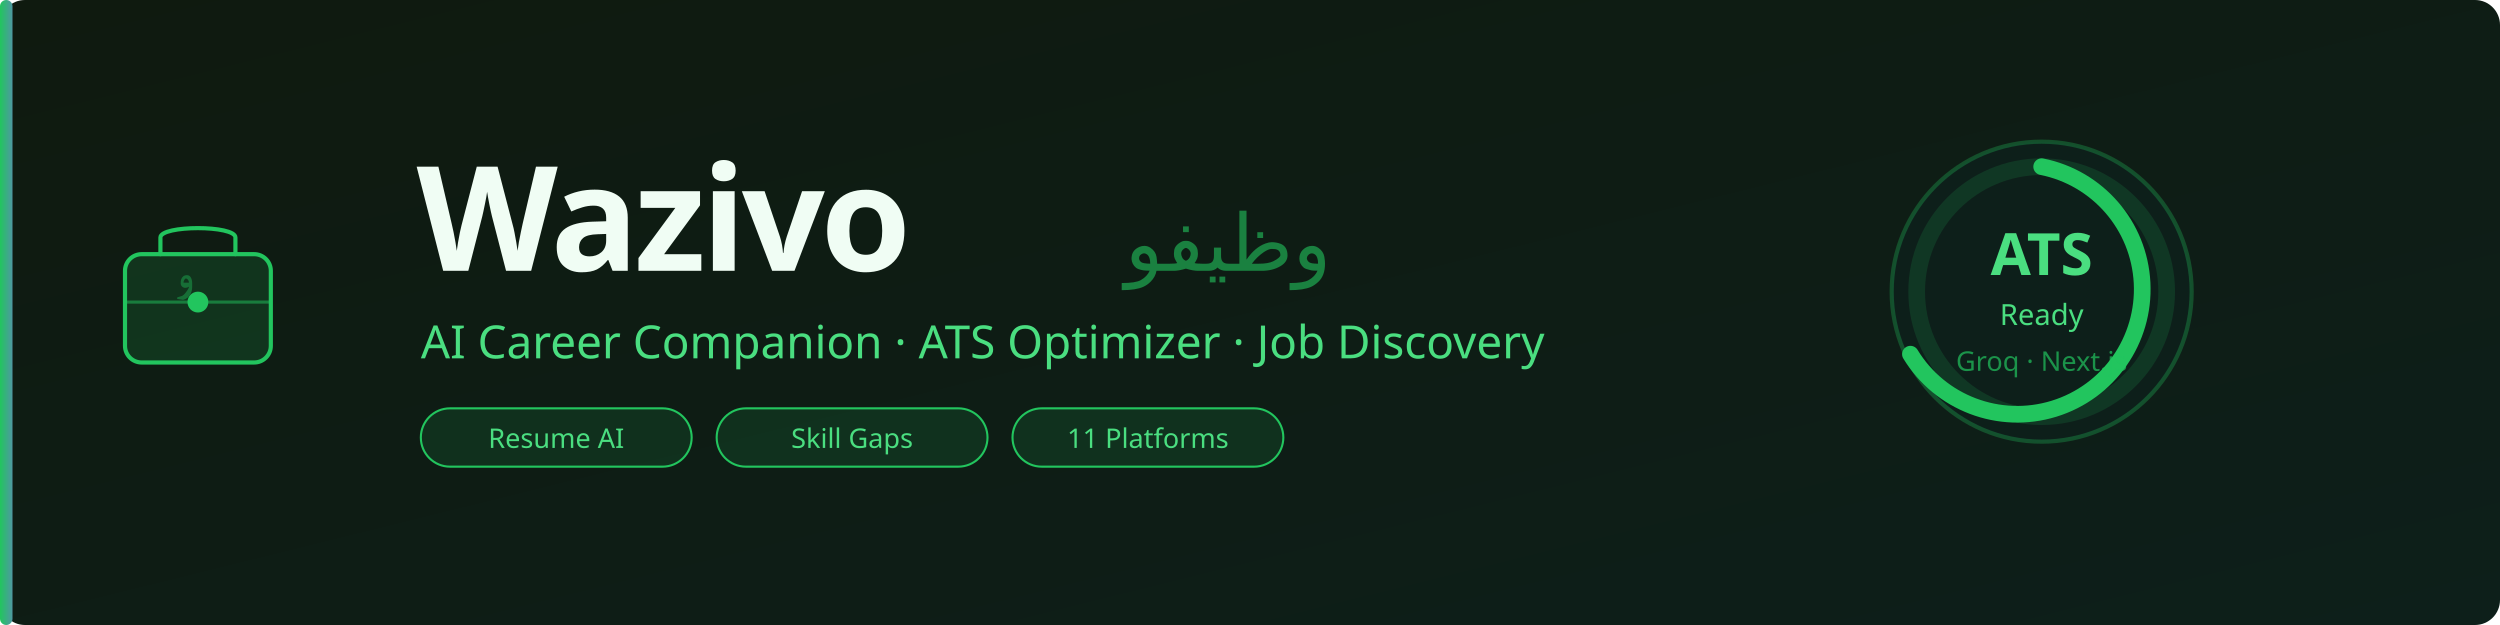
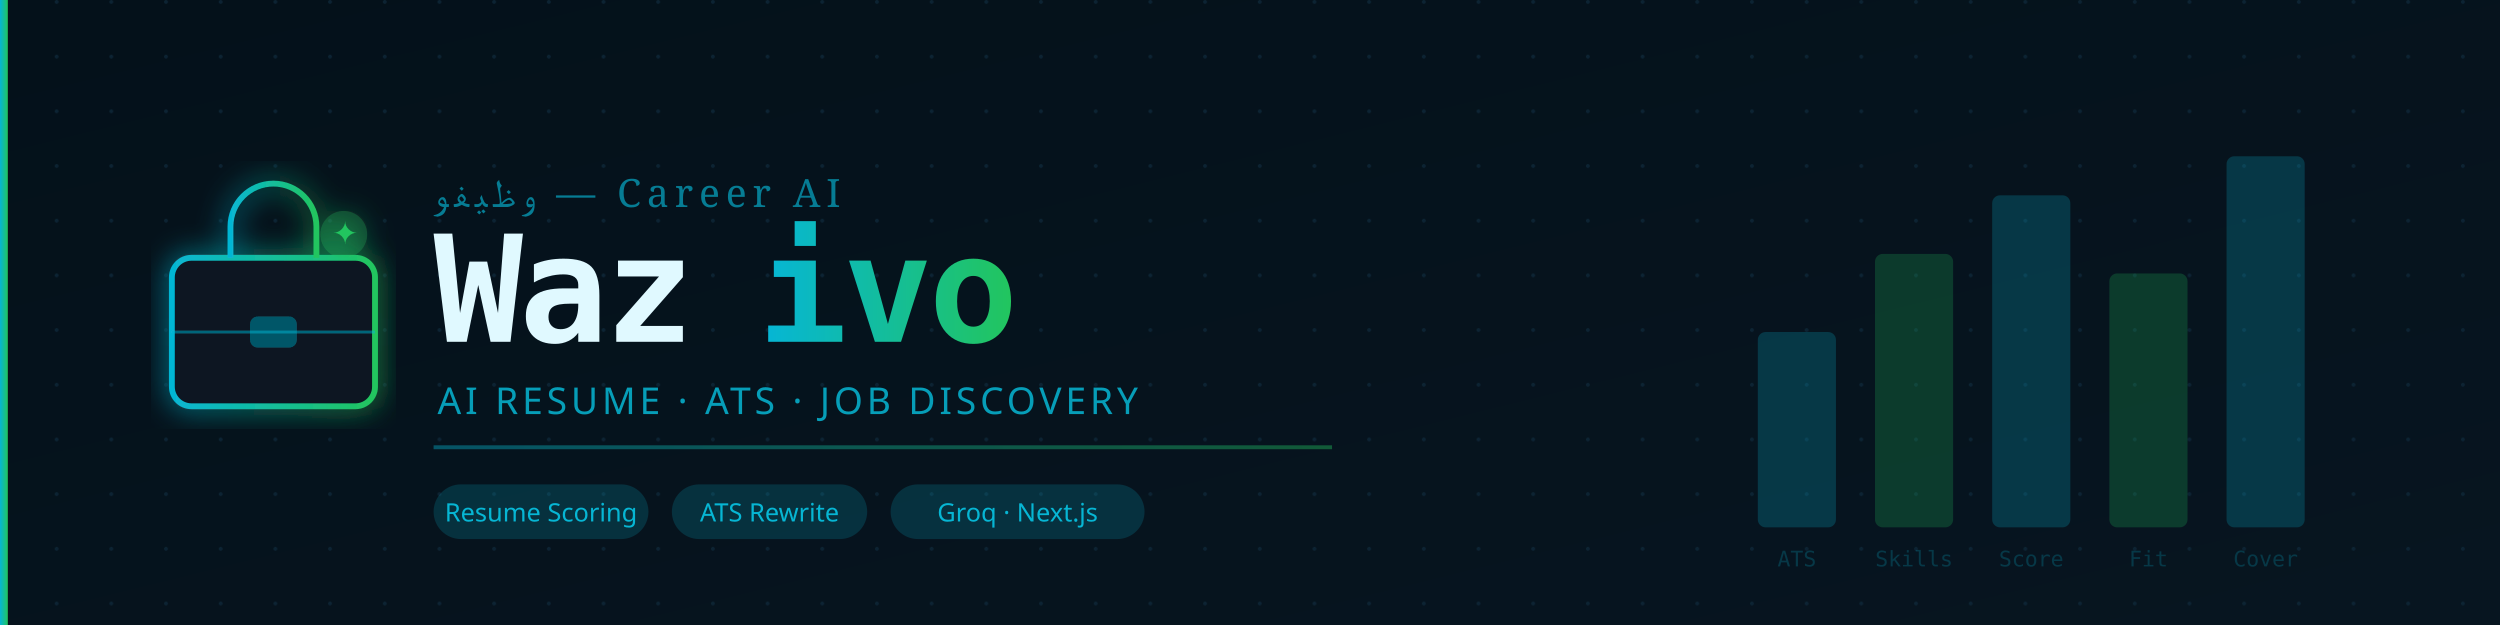
- <svg xmlns="http://www.w3.org/2000/svg" width="1200" height="300" viewBox="0 0 1200 300">
+ <svg xmlns="http://www.w3.org/2000/svg" width="1280" height="320" viewBox="0 0 1280 320">
  <defs>
    <linearGradient id="bg-wz" x1="0%" y1="0%" x2="100%" y2="100%">
-       <stop offset="0%" style="stop-color:#0f1a0f;stop-opacity:1" />
-       <stop offset="100%" style="stop-color:#0d1f1a;stop-opacity:1" />
+       <stop offset="0%" style="stop-color:#04111a" />
+       <stop offset="100%" style="stop-color:#071520" />
    </linearGradient>
    <linearGradient id="accent-wz" x1="0%" y1="0%" x2="100%" y2="0%">
-       <stop offset="0%" style="stop-color:#22c55e;stop-opacity:1" />
-       <stop offset="100%" style="stop-color:#4f98a3;stop-opacity:1" />
+       <stop offset="0%" style="stop-color:#06b6d4" />
+       <stop offset="100%" style="stop-color:#22c55e" />
    </linearGradient>
+     <pattern id="dots-wz" width="28" height="28" patternUnits="userSpaceOnUse">
+       <circle cx="1" cy="1" r="1" fill="#0d2535" opacity="0.9" />
+     </pattern>
+     <filter id="glow-wz">
+       <feGaussianBlur stdDeviation="7" result="blur" />
+       <feMerge>
+         <feMergeNode in="blur" />
+         <feMergeNode in="SourceGraphic" />
+       </feMerge>
+     </filter>
  </defs>
-   <rect width="1200" height="300" fill="url(#bg-wz)" rx="12" />
-   <rect x="0" y="0" width="6" height="300" fill="url(#accent-wz)" rx="3" />
-   <g transform="translate(55, 90)">
-     <rect x="5" y="32" width="70" height="52" rx="8" fill="#22c55e" fill-opacity="0.15" stroke="#22c55e" stroke-width="2" />
-     <path d="M22 32 V24 C22 18 58 18 58 24 V32" fill="none" stroke="#22c55e" stroke-width="2" stroke-linecap="round" />
-     <line x1="5" y1="55" x2="75" y2="55" stroke="#22c55e" stroke-width="1.5" stroke-opacity="0.5" />
-     <circle cx="40" cy="55" r="5" fill="#22c55e" />
-     <text x="30" y="48" font-family="serif" font-size="22" font-weight="700" fill="#22c55e" fill-opacity="0.4">و</text>
+   <rect width="1280" height="320" fill="url(#bg-wz)" />
+   <rect width="1280" height="320" fill="url(#dots-wz)" />
+   <rect x="0" y="0" width="4" height="320" fill="url(#accent-wz)" />
+   <g opacity="0.22" transform="translate(900, 50)">
+     <rect x="0" y="120" width="40" height="100" rx="4" fill="#06b6d4" />
+     <rect x="60" y="80" width="40" height="140" rx="4" fill="#22c55e" />
+     <rect x="120" y="50" width="40" height="170" rx="4" fill="#06b6d4" />
+     <rect x="180" y="90" width="40" height="130" rx="4" fill="#22c55e" />
+     <rect x="240" y="30" width="40" height="190" rx="4" fill="#06b6d4" />
+     <text x="20" y="240" font-family="monospace" font-size="11" fill="#06b6d4" text-anchor="middle">ATS</text>
+     <text x="80" y="240" font-family="monospace" font-size="11" fill="#06b6d4" text-anchor="middle">Skills</text>
+     <text x="140" y="240" font-family="monospace" font-size="11" fill="#06b6d4" text-anchor="middle">Score</text>
+     <text x="200" y="240" font-family="monospace" font-size="11" fill="#06b6d4" text-anchor="middle">Fit</text>
+     <text x="260" y="240" font-family="monospace" font-size="11" fill="#06b6d4" text-anchor="middle">Cover</text>
  </g>
-   <text x="200" y="130" font-family="'Segoe UI', system-ui, sans-serif" font-size="70" font-weight="700" fill="#f0fdf4" letter-spacing="-2">Wazivo</text>
-   <text x="540" y="130" font-family="'Segoe UI', system-ui, sans-serif" font-size="38" font-weight="400" fill="#22c55e" fill-opacity="0.6">وظيفو</text>
-   <text x="202" y="172" font-family="'Segoe UI', system-ui, sans-serif" font-size="22" fill="#4ade80">AI Career Companion · ATS Optimizer · Job Discovery</text>
-   <rect x="202" y="196" width="130" height="28" rx="14" fill="#22c55e" fill-opacity="0.12" stroke="#22c55e" stroke-width="1" />
-   <text x="267" y="215" font-family="'Segoe UI', system-ui, sans-serif" font-size="13" fill="#4ade80" text-anchor="middle">Resume AI</text>
-   <rect x="344" y="196" width="130" height="28" rx="14" fill="#22c55e" fill-opacity="0.12" stroke="#22c55e" stroke-width="1" />
-   <text x="409" y="215" font-family="'Segoe UI', system-ui, sans-serif" font-size="13" fill="#4ade80" text-anchor="middle">Skill Gaps</text>
-   <rect x="486" y="196" width="130" height="28" rx="14" fill="#22c55e" fill-opacity="0.12" stroke="#22c55e" stroke-width="1" />
-   <text x="551" y="215" font-family="'Segoe UI', system-ui, sans-serif" font-size="13" fill="#4ade80" text-anchor="middle">11 Platforms</text>
-   <g transform="translate(900, 60)">
-     <circle cx="80" cy="80" r="72" fill="#0d1f1a" stroke="#22c55e" stroke-width="2" stroke-opacity="0.3" />
-     <circle cx="80" cy="80" r="60" fill="none" stroke="#22c55e" stroke-width="8" stroke-opacity="0.15" />
-     <path d="M80 20 A60 60 0 1 1 17 110" fill="none" stroke="#22c55e" stroke-width="8" stroke-linecap="round" />
-     <text x="80" y="72" font-family="'Segoe UI', system-ui, sans-serif" font-size="28" font-weight="700" fill="#4ade80" text-anchor="middle">ATS</text>
-     <text x="80" y="96" font-family="'Segoe UI', system-ui, sans-serif" font-size="14" fill="#4ade80" text-anchor="middle">Ready</text>
-     <text x="80" y="118" font-family="'Segoe UI', system-ui, sans-serif" font-size="13" fill="#22c55e" text-anchor="middle" fill-opacity="0.7">Groq · Next.js</text>
+   <g transform="translate(80, 96)" filter="url(#glow-wz)">
+     <rect x="8" y="36" width="104" height="76" rx="10" fill="#071520" stroke="url(#accent-wz)" stroke-width="3" />
+     <path d="M38 36 v-16 a22 22 0 0 1 44 0 v16" fill="none" stroke="url(#accent-wz)" stroke-width="3" />
+     <line x1="8" y1="74" x2="112" y2="74" stroke="#06b6d4" stroke-width="1.5" opacity="0.5" />
+     <rect x="48" y="66" width="24" height="16" rx="4" fill="#06b6d4" opacity="0.4" />
+     <circle cx="96" cy="24" r="12" fill="#22c55e" opacity="0.25" />
+     <text x="90" y="29" font-family="sans-serif" font-size="16" fill="#22c55e">✦</text>
  </g>
+   <text x="222" y="106" font-family="Georgia,serif" font-size="20" fill="#06b6d4" opacity="0.65" letter-spacing="3">وظيفو — Career AI</text>
+   <text x="222" y="175" font-family="'SF Mono',Consolas,monospace" font-size="76" font-weight="700" letter-spacing="-2" fill="#e0f9ff">Waz</text>
+   <text x="388" y="175" font-family="'SF Mono',Consolas,monospace" font-size="76" font-weight="700" letter-spacing="-2" fill="url(#accent-wz)">ivo</text>
+   <text x="224" y="212" font-family="sans-serif" font-size="19" fill="#06b6d4" letter-spacing="2" opacity="0.85">AI RESUME · ATS · JOB DISCOVERY</text>
+   <rect x="222" y="228" width="460" height="2" fill="url(#accent-wz)" opacity="0.4" />
+   <rect x="222" y="248" width="110" height="28" rx="14" fill="#06b6d4" opacity="0.18" />
+   <text x="277" y="267" font-family="sans-serif" font-size="13" fill="#06b6d4" text-anchor="middle">Resume Scoring</text>
+   <rect x="344" y="248" width="100" height="28" rx="14" fill="#06b6d4" opacity="0.18" />
+   <text x="394" y="267" font-family="sans-serif" font-size="13" fill="#06b6d4" text-anchor="middle">ATS Rewrite</text>
+   <rect x="456" y="248" width="130" height="28" rx="14" fill="#06b6d4" opacity="0.18" />
+   <text x="521" y="267" font-family="sans-serif" font-size="13" fill="#06b6d4" text-anchor="middle">Groq · Next.js</text>
</svg>
